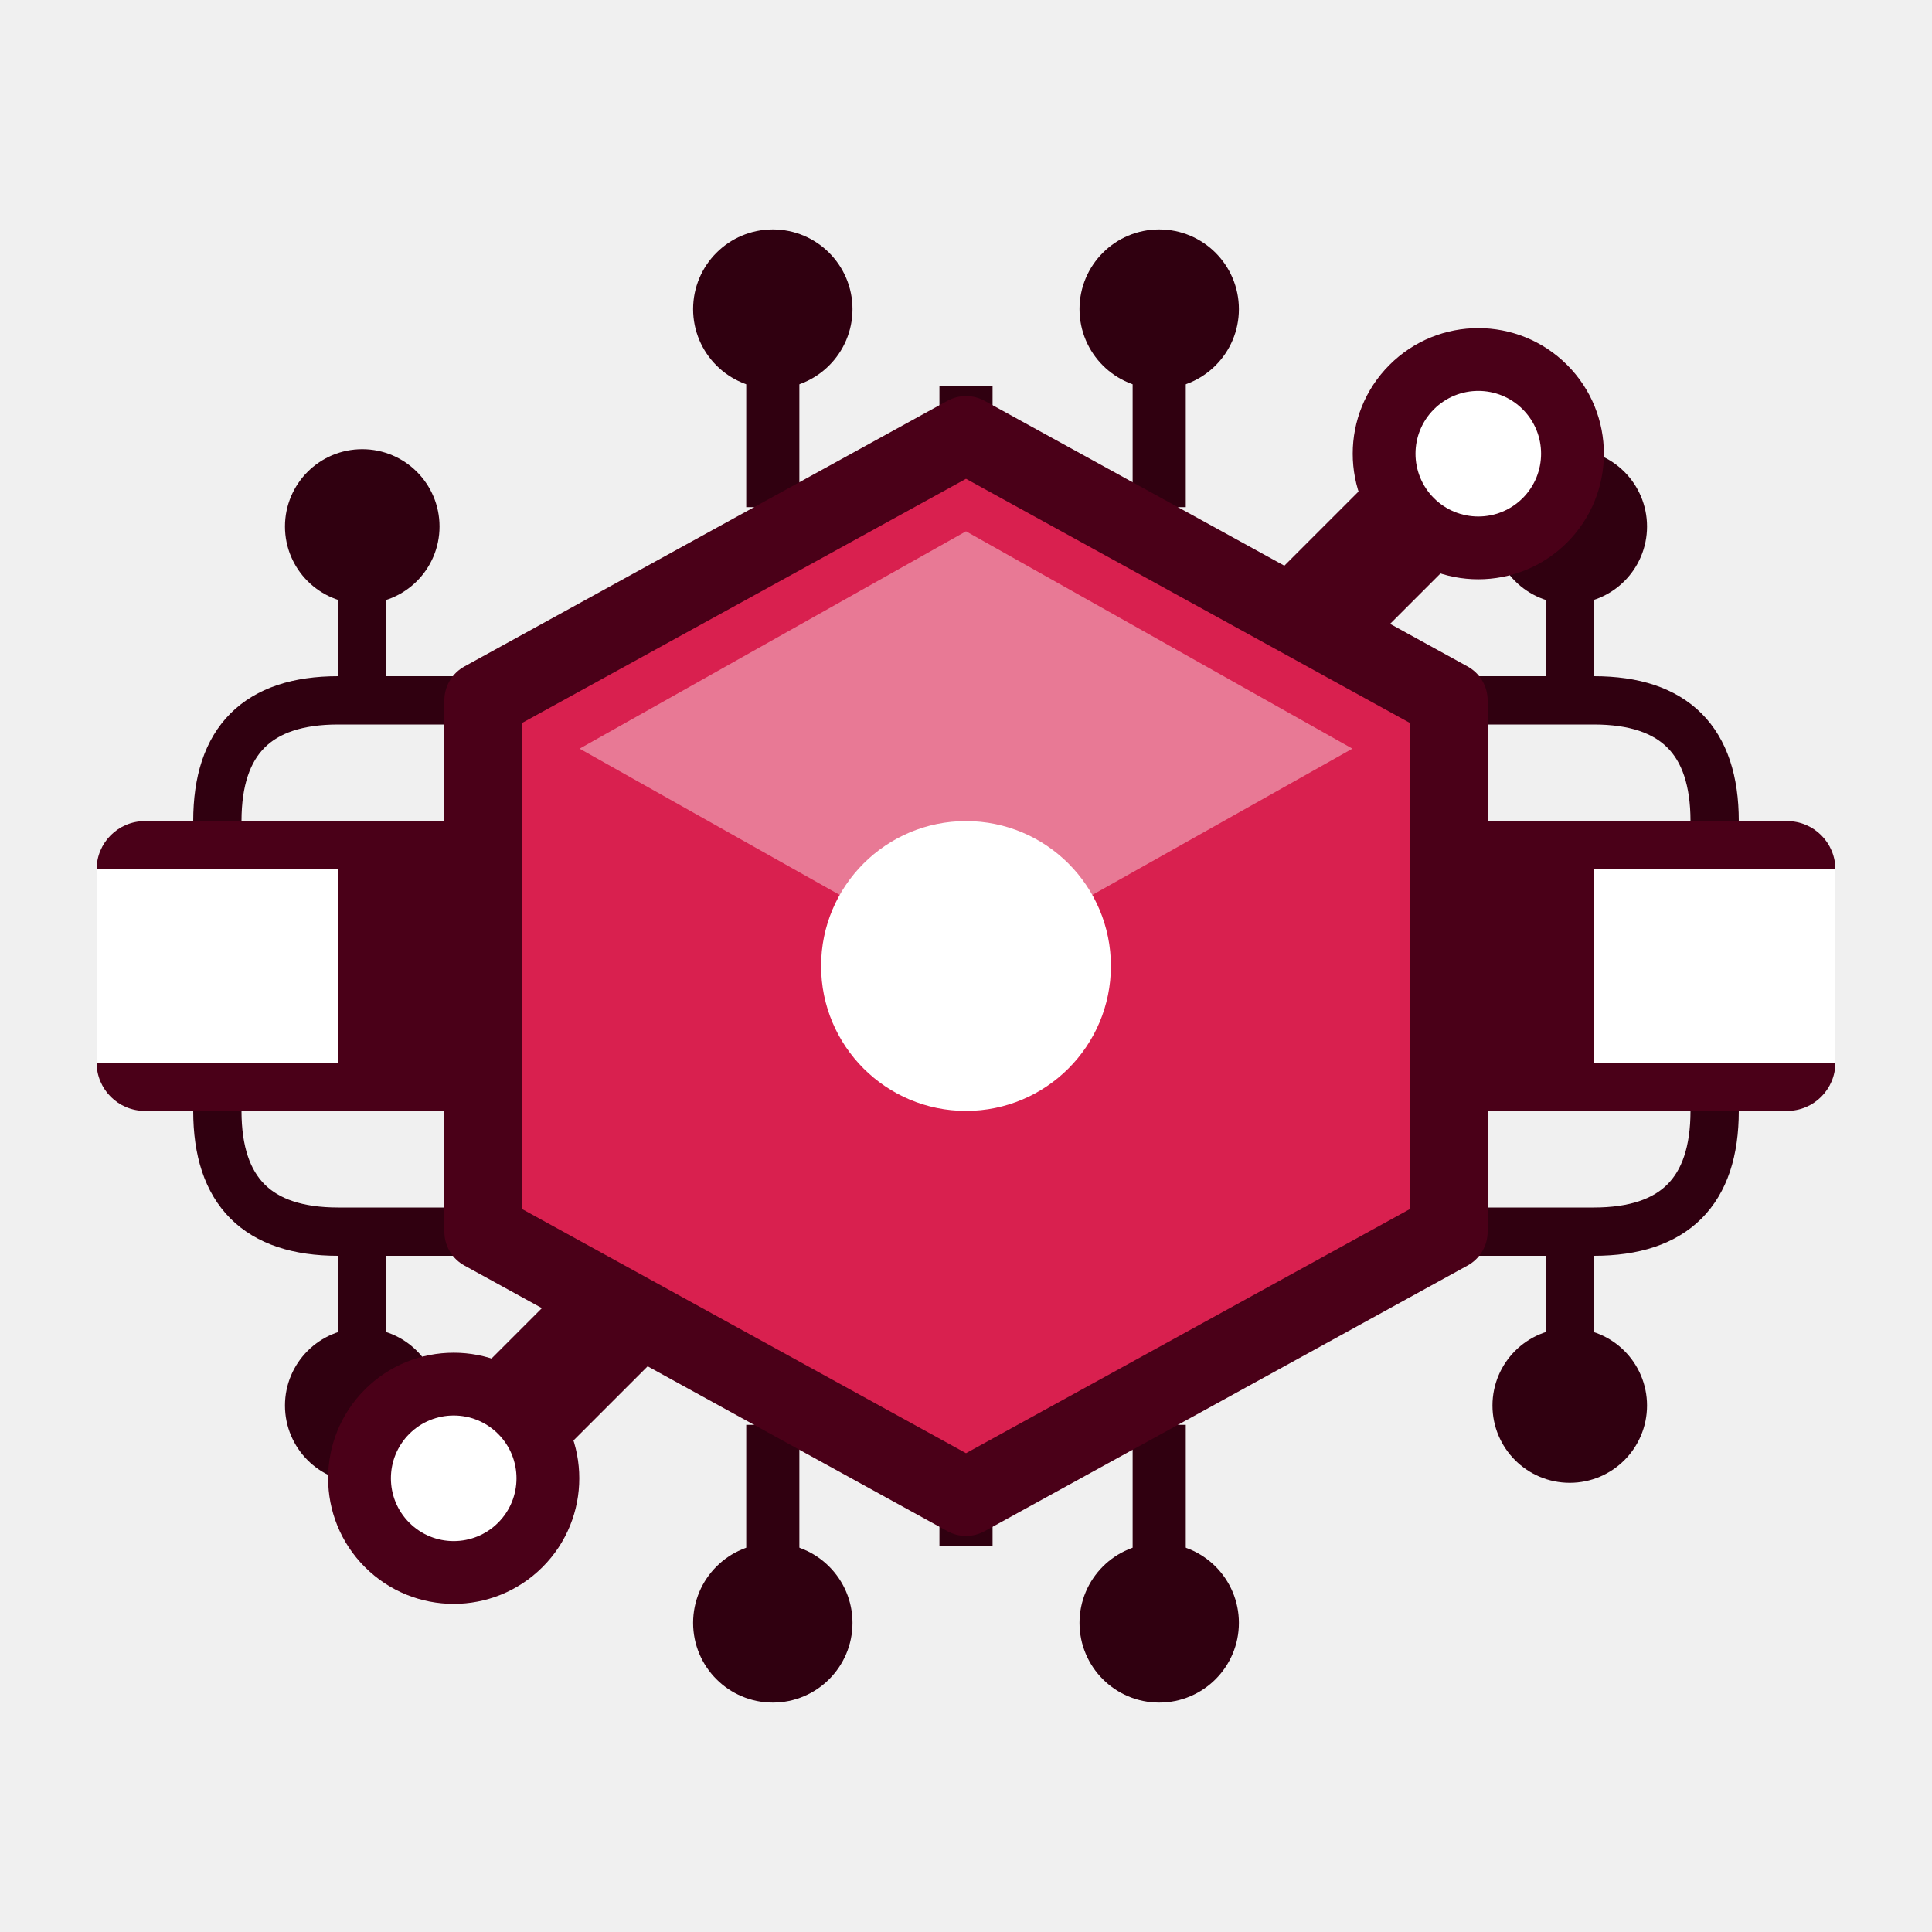
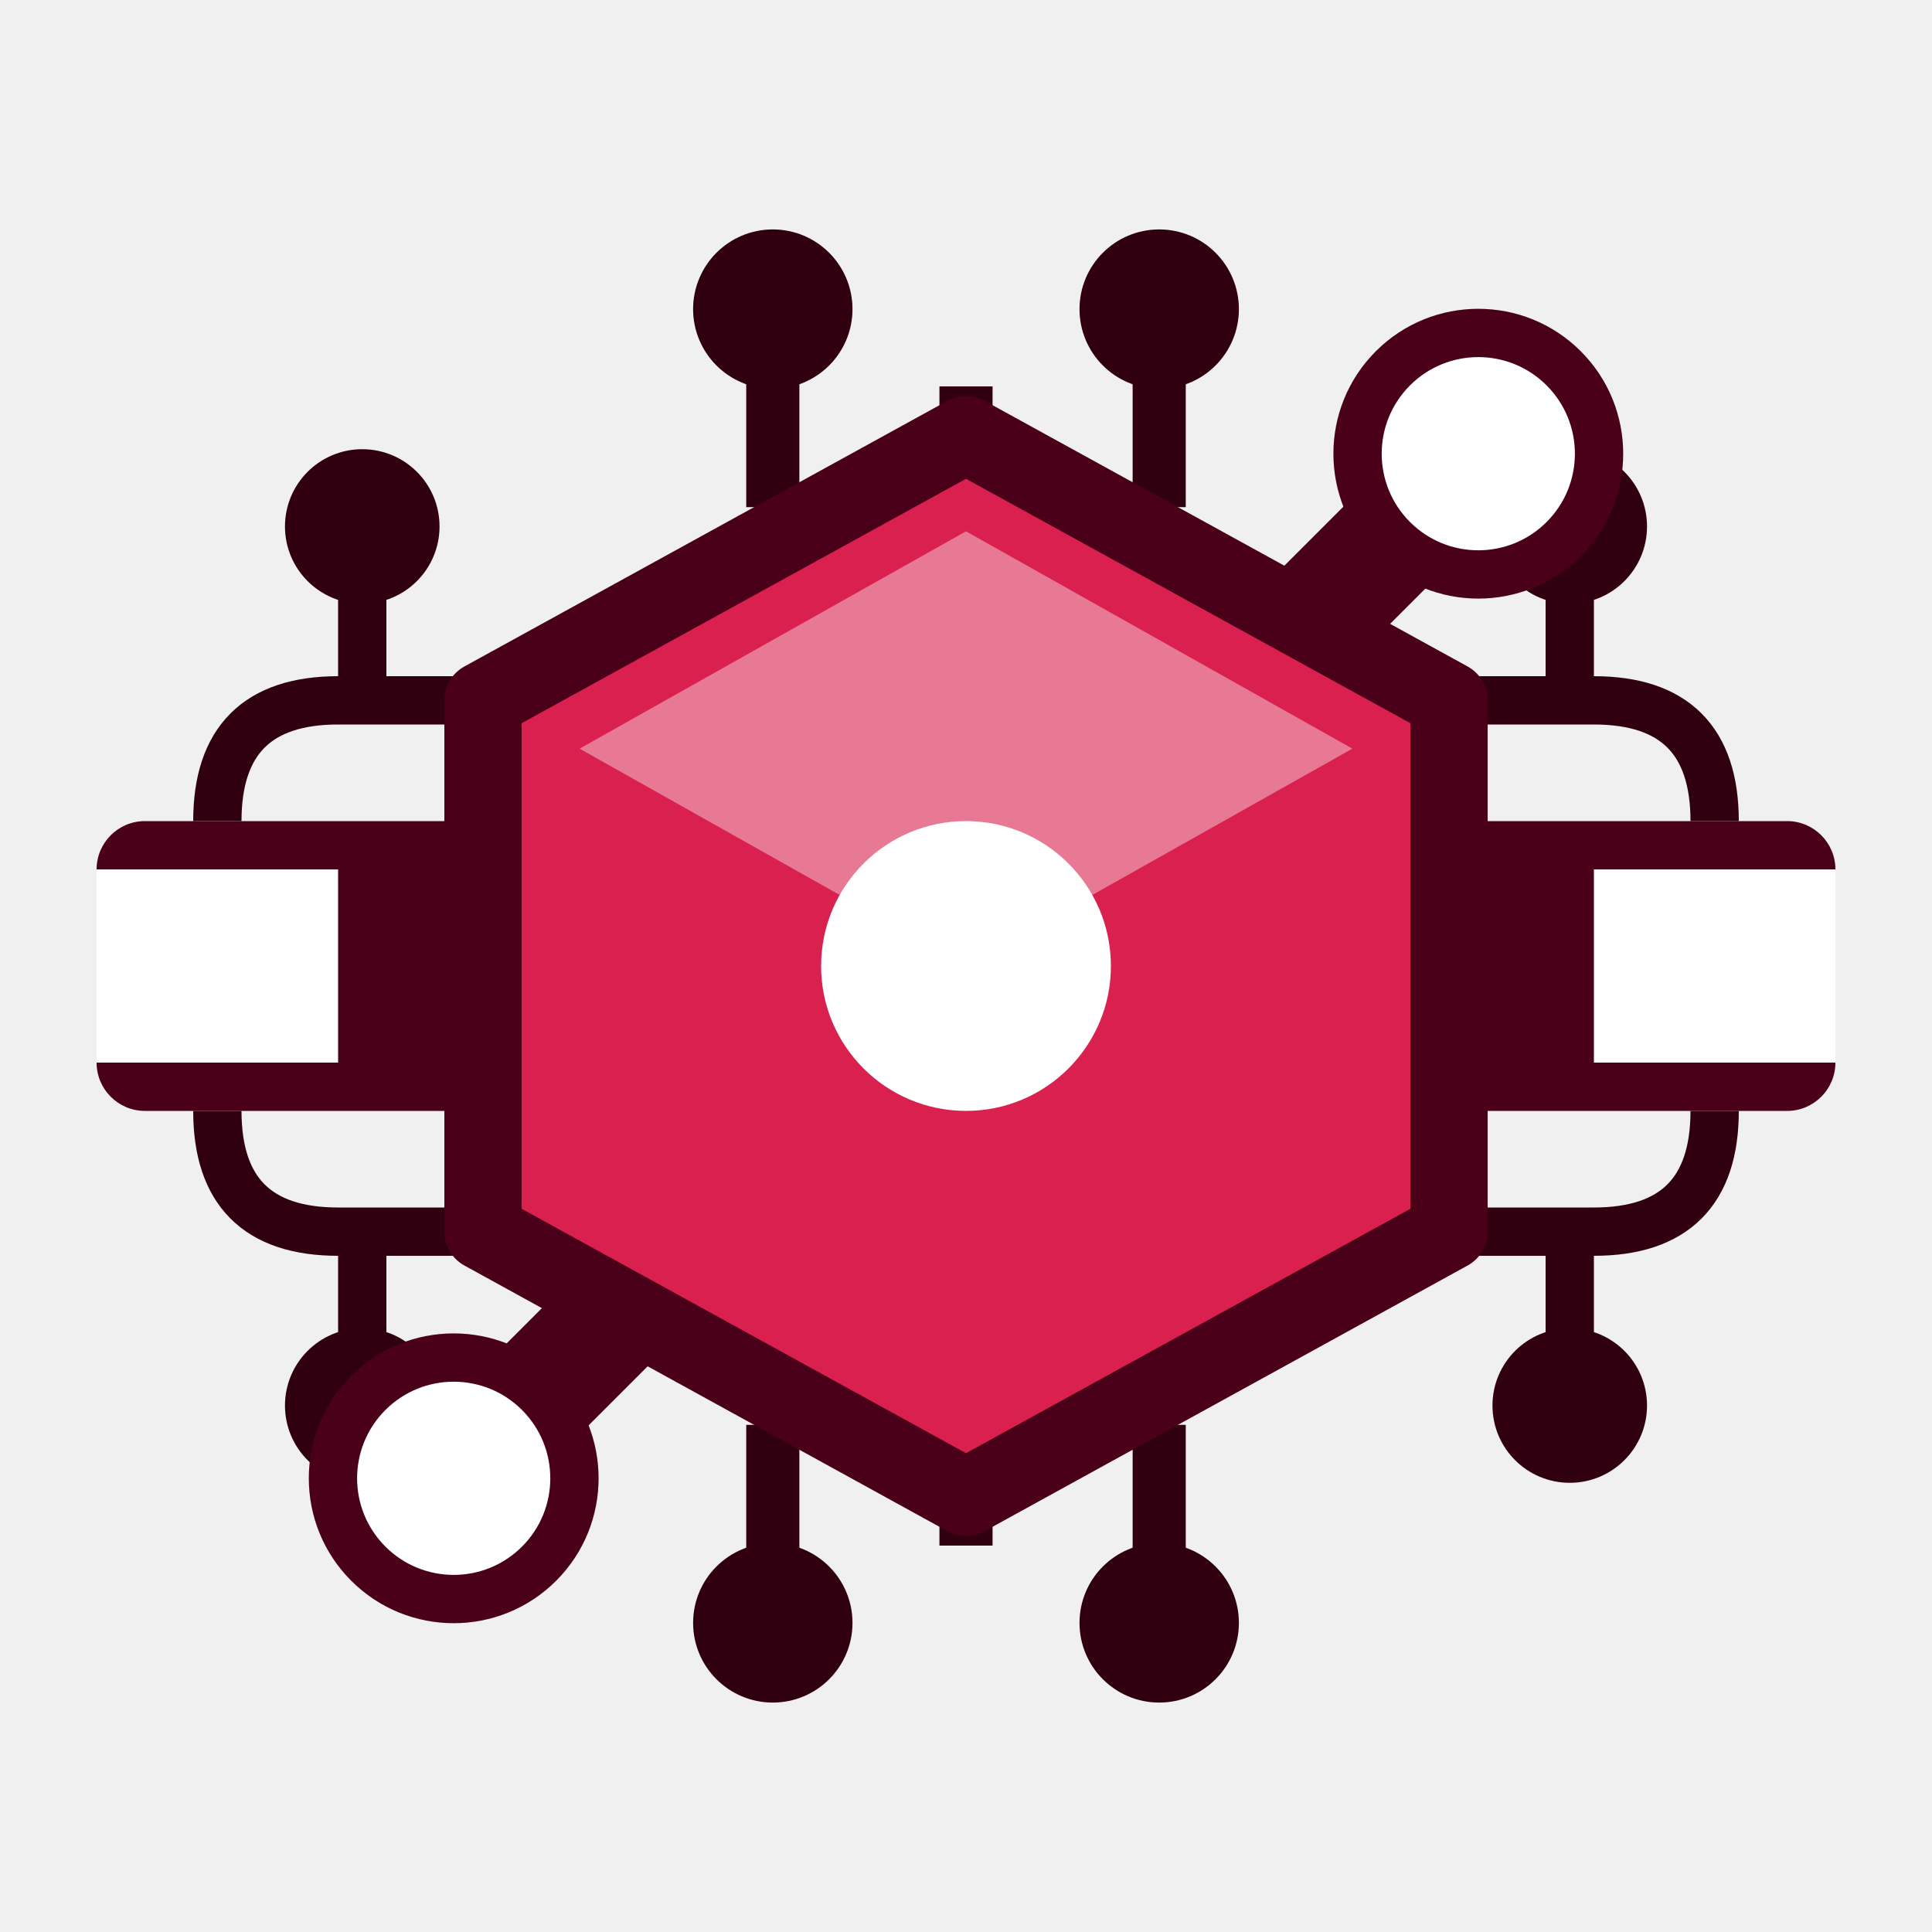
<svg xmlns="http://www.w3.org/2000/svg" viewBox="0 0 40 40" width="40" height="40" id="bug_EWNESW">
  <g transform="rotate(90 20 20)">
    <rect x="17" y="2" width="6" height="12" rx="1" fill="#4a0018" />
    <rect x="18" y="2" width="4" height="5" fill="#ffffff" />
  </g>
  <g transform="rotate(90 20 20)" fill="none" stroke="#300010" stroke-width="1">
    <path d="M14.5 14 L14.5 7 Q14.5 4.5 17 4.5" />
    <path d="M25.5 14 L25.5 7 Q25.5 4.5 23 4.5" />
  </g>
  <g transform="rotate(90 20 20)" stroke="#300010" stroke-width="1" fill="#300010">
    <line x1="25.5" y1="7.5" x2="28.5" y2="7.5" />
    <circle cx="29.1" cy="7.5" r="1.1" />
    <line x1="14.5" y1="7.5" x2="11.5" y2="7.5" />
    <circle cx="10.9" cy="7.5" r="1.1" />
  </g>
  <g transform="rotate(270 20 20)">
    <rect x="17" y="2" width="6" height="12" rx="1" fill="#4a0018" />
    <rect x="18" y="2" width="4" height="5" fill="#ffffff" />
  </g>
  <g transform="rotate(270 20 20)" fill="none" stroke="#300010" stroke-width="1">
    <path d="M14.5 14 L14.5 7 Q14.5 4.5 17 4.5" />
    <path d="M25.5 14 L25.5 7 Q25.5 4.5 23 4.5" />
  </g>
  <g transform="rotate(270 20 20)" stroke="#300010" stroke-width="1" fill="#300010">
    <line x1="25.5" y1="7.5" x2="28.5" y2="7.5" />
    <circle cx="29.1" cy="7.5" r="1.1" />
    <line x1="14.5" y1="7.5" x2="11.5" y2="7.5" />
    <circle cx="10.9" cy="7.5" r="1.1" />
  </g>
  <g transform="rotate(45 20 20)">
    <line x1="20" y1="14" x2="20" y2="6" stroke="#4a0018" stroke-width="2.4" />
-     <circle cx="20" cy="5" r="2.6" fill="#4a0018" />
-     <circle cx="20" cy="5" r="1.3" fill="#ffffff" />
+     <circle cx="20" cy="5" r="3" fill="#4a0018" />
+     <circle cx="20" cy="5" r="2" fill="#ffffff" />
  </g>
  <g transform="rotate(225 20 20)">
    <line x1="20" y1="14" x2="20" y2="6" stroke="#4a0018" stroke-width="2.4" />
-     <circle cx="20" cy="5" r="2.6" fill="#4a0018" />
-     <circle cx="20" cy="5" r="1.3" fill="#ffffff" />
+     <circle cx="20" cy="5" r="3" fill="#4a0018" />
+     <circle cx="20" cy="5" r="2" fill="#ffffff" />
  </g>
  <g transform="rotate(0 20 20) translate(-4 0)" stroke="#300010" stroke-width="1.1" fill="#300010">
    <line x1="20" y1="10.5" x2="20" y2="7" />
    <circle cx="20" cy="6.4" r="1.1" />
  </g>
  <g transform="rotate(0 20 20) translate(0 0)" stroke="#300010" stroke-width="1.1" fill="#300010">
    <line x1="20" y1="10.5" x2="20" y2="8" />
  </g>
  <g transform="rotate(0 20 20) translate(4 0)" stroke="#300010" stroke-width="1.1" fill="#300010">
    <line x1="20" y1="10.5" x2="20" y2="7" />
    <circle cx="20" cy="6.4" r="1.1" />
  </g>
  <g transform="rotate(180 20 20) translate(-4 0)" stroke="#300010" stroke-width="1.1" fill="#300010">
    <line x1="20" y1="10.5" x2="20" y2="7" />
    <circle cx="20" cy="6.4" r="1.1" />
  </g>
  <g transform="rotate(180 20 20) translate(0 0)" stroke="#300010" stroke-width="1.1" fill="#300010">
    <line x1="20" y1="10.5" x2="20" y2="8" />
  </g>
  <g transform="rotate(180 20 20) translate(4 0)" stroke="#300010" stroke-width="1.1" fill="#300010">
    <line x1="20" y1="10.5" x2="20" y2="7" />
    <circle cx="20" cy="6.4" r="1.1" />
  </g>
  <polygon points="20,9 30,14.5 30,25.5 20,31 10,25.5 10,14.5" fill="#d9204f" stroke="#4a0018" stroke-width="1.6" stroke-linejoin="round" />
  <polygon points="20,11 28,15.5 20,20 12,15.5" fill="rgba(255,255,255,.4)" />
  <circle cx="20" cy="20" r="3" fill="#ffffff" />
</svg>
